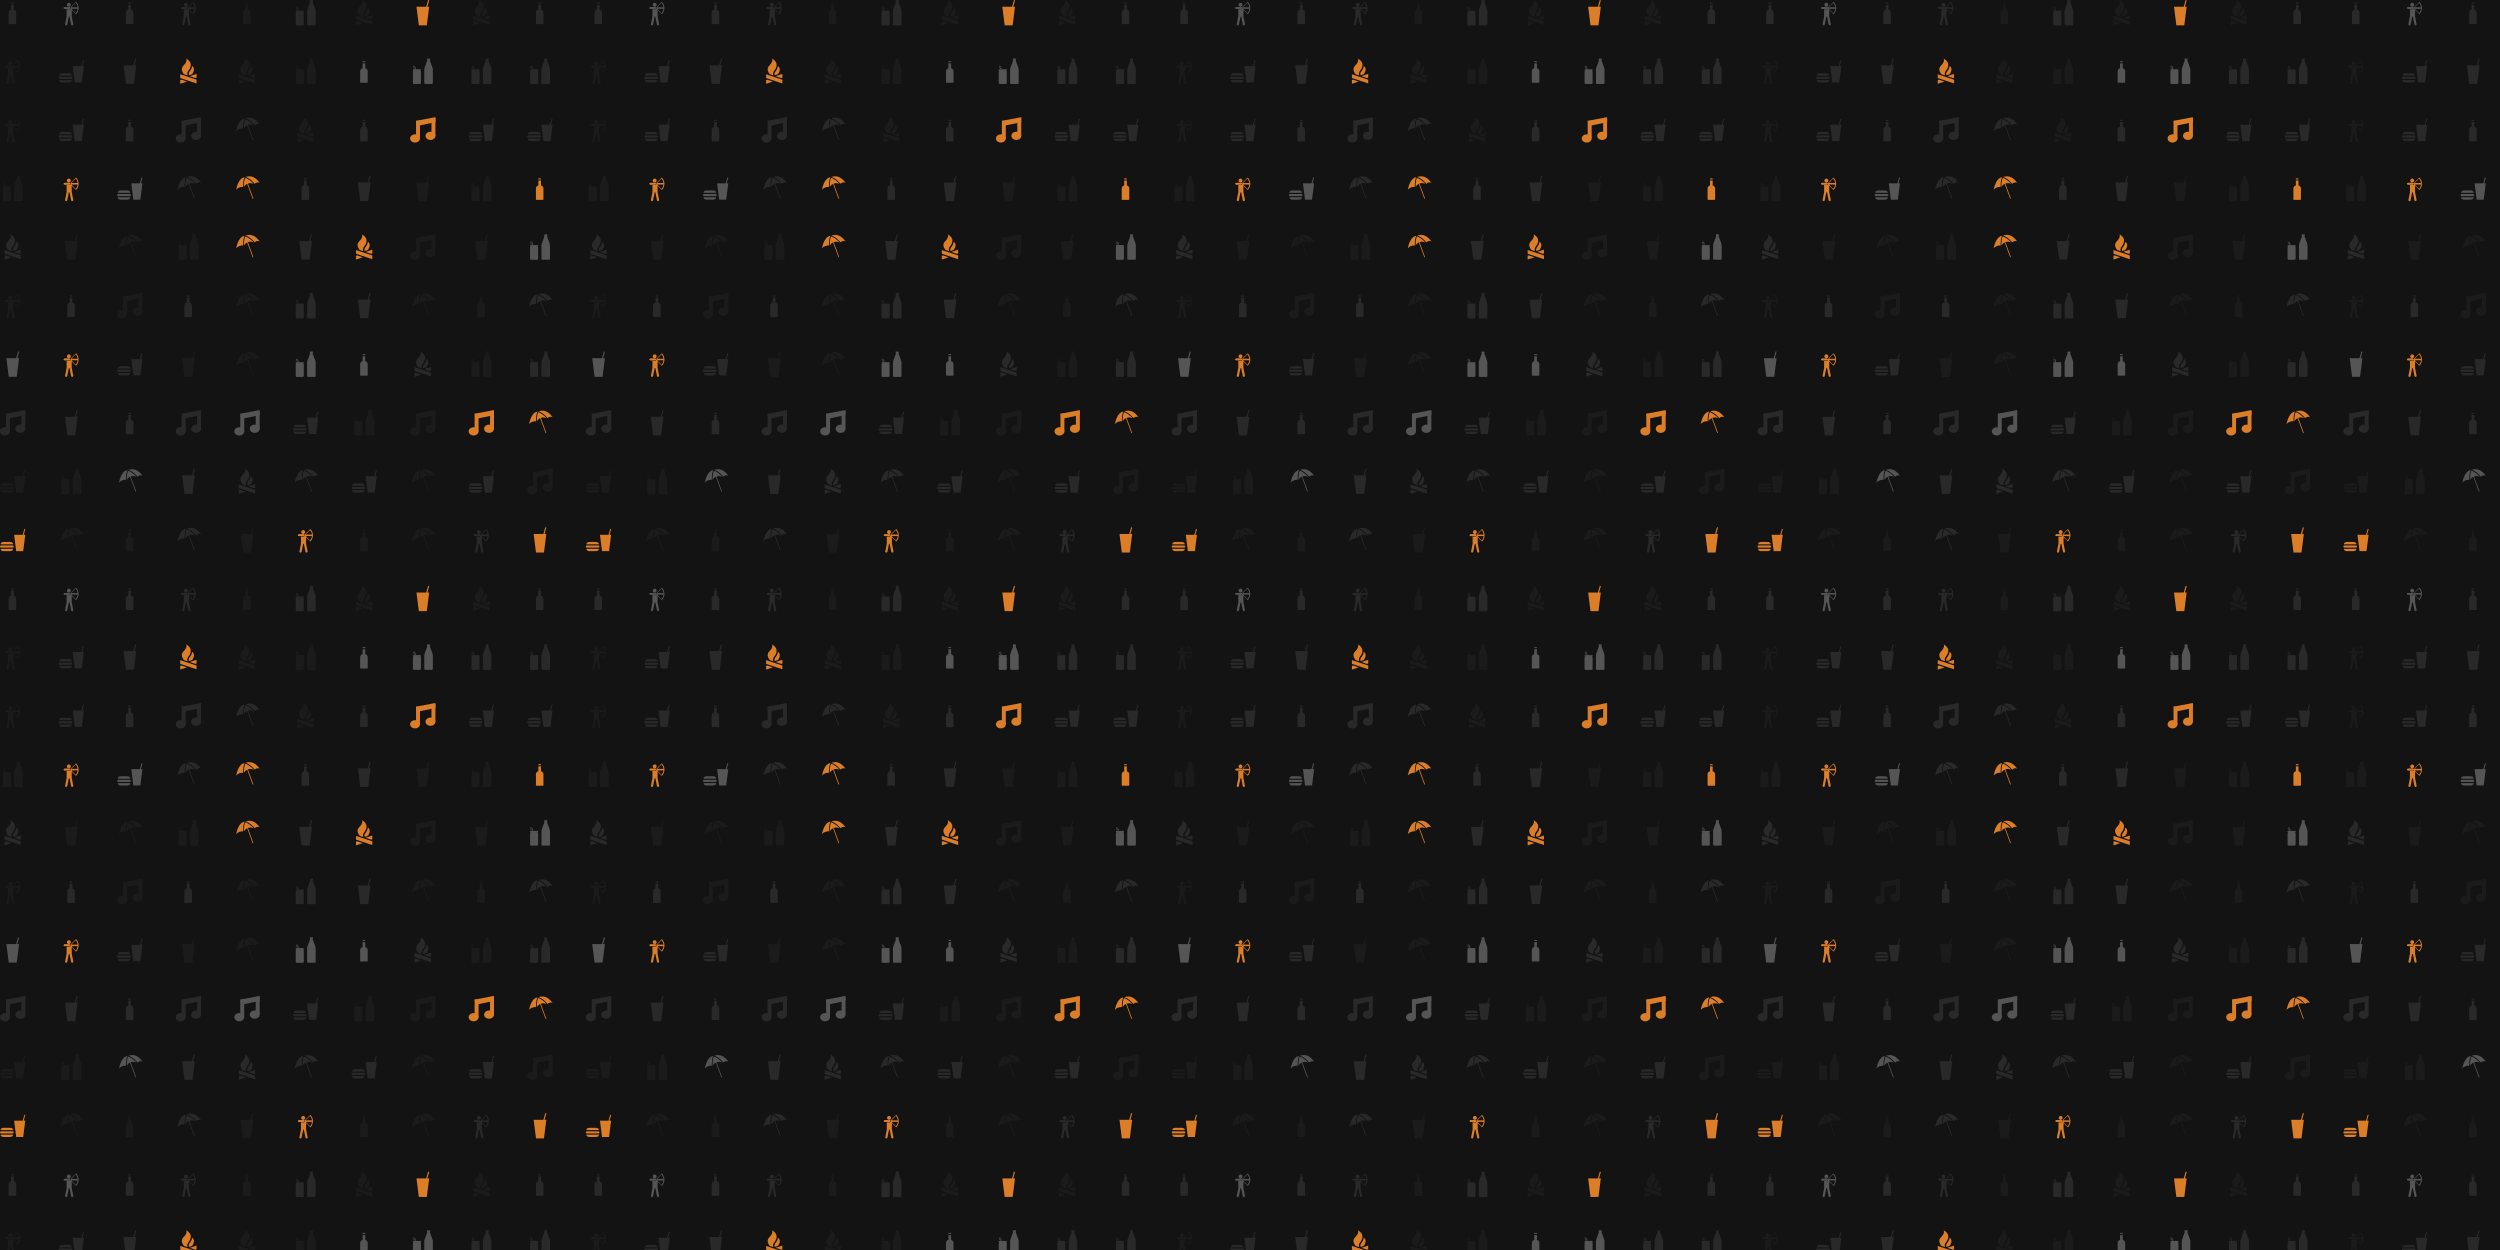
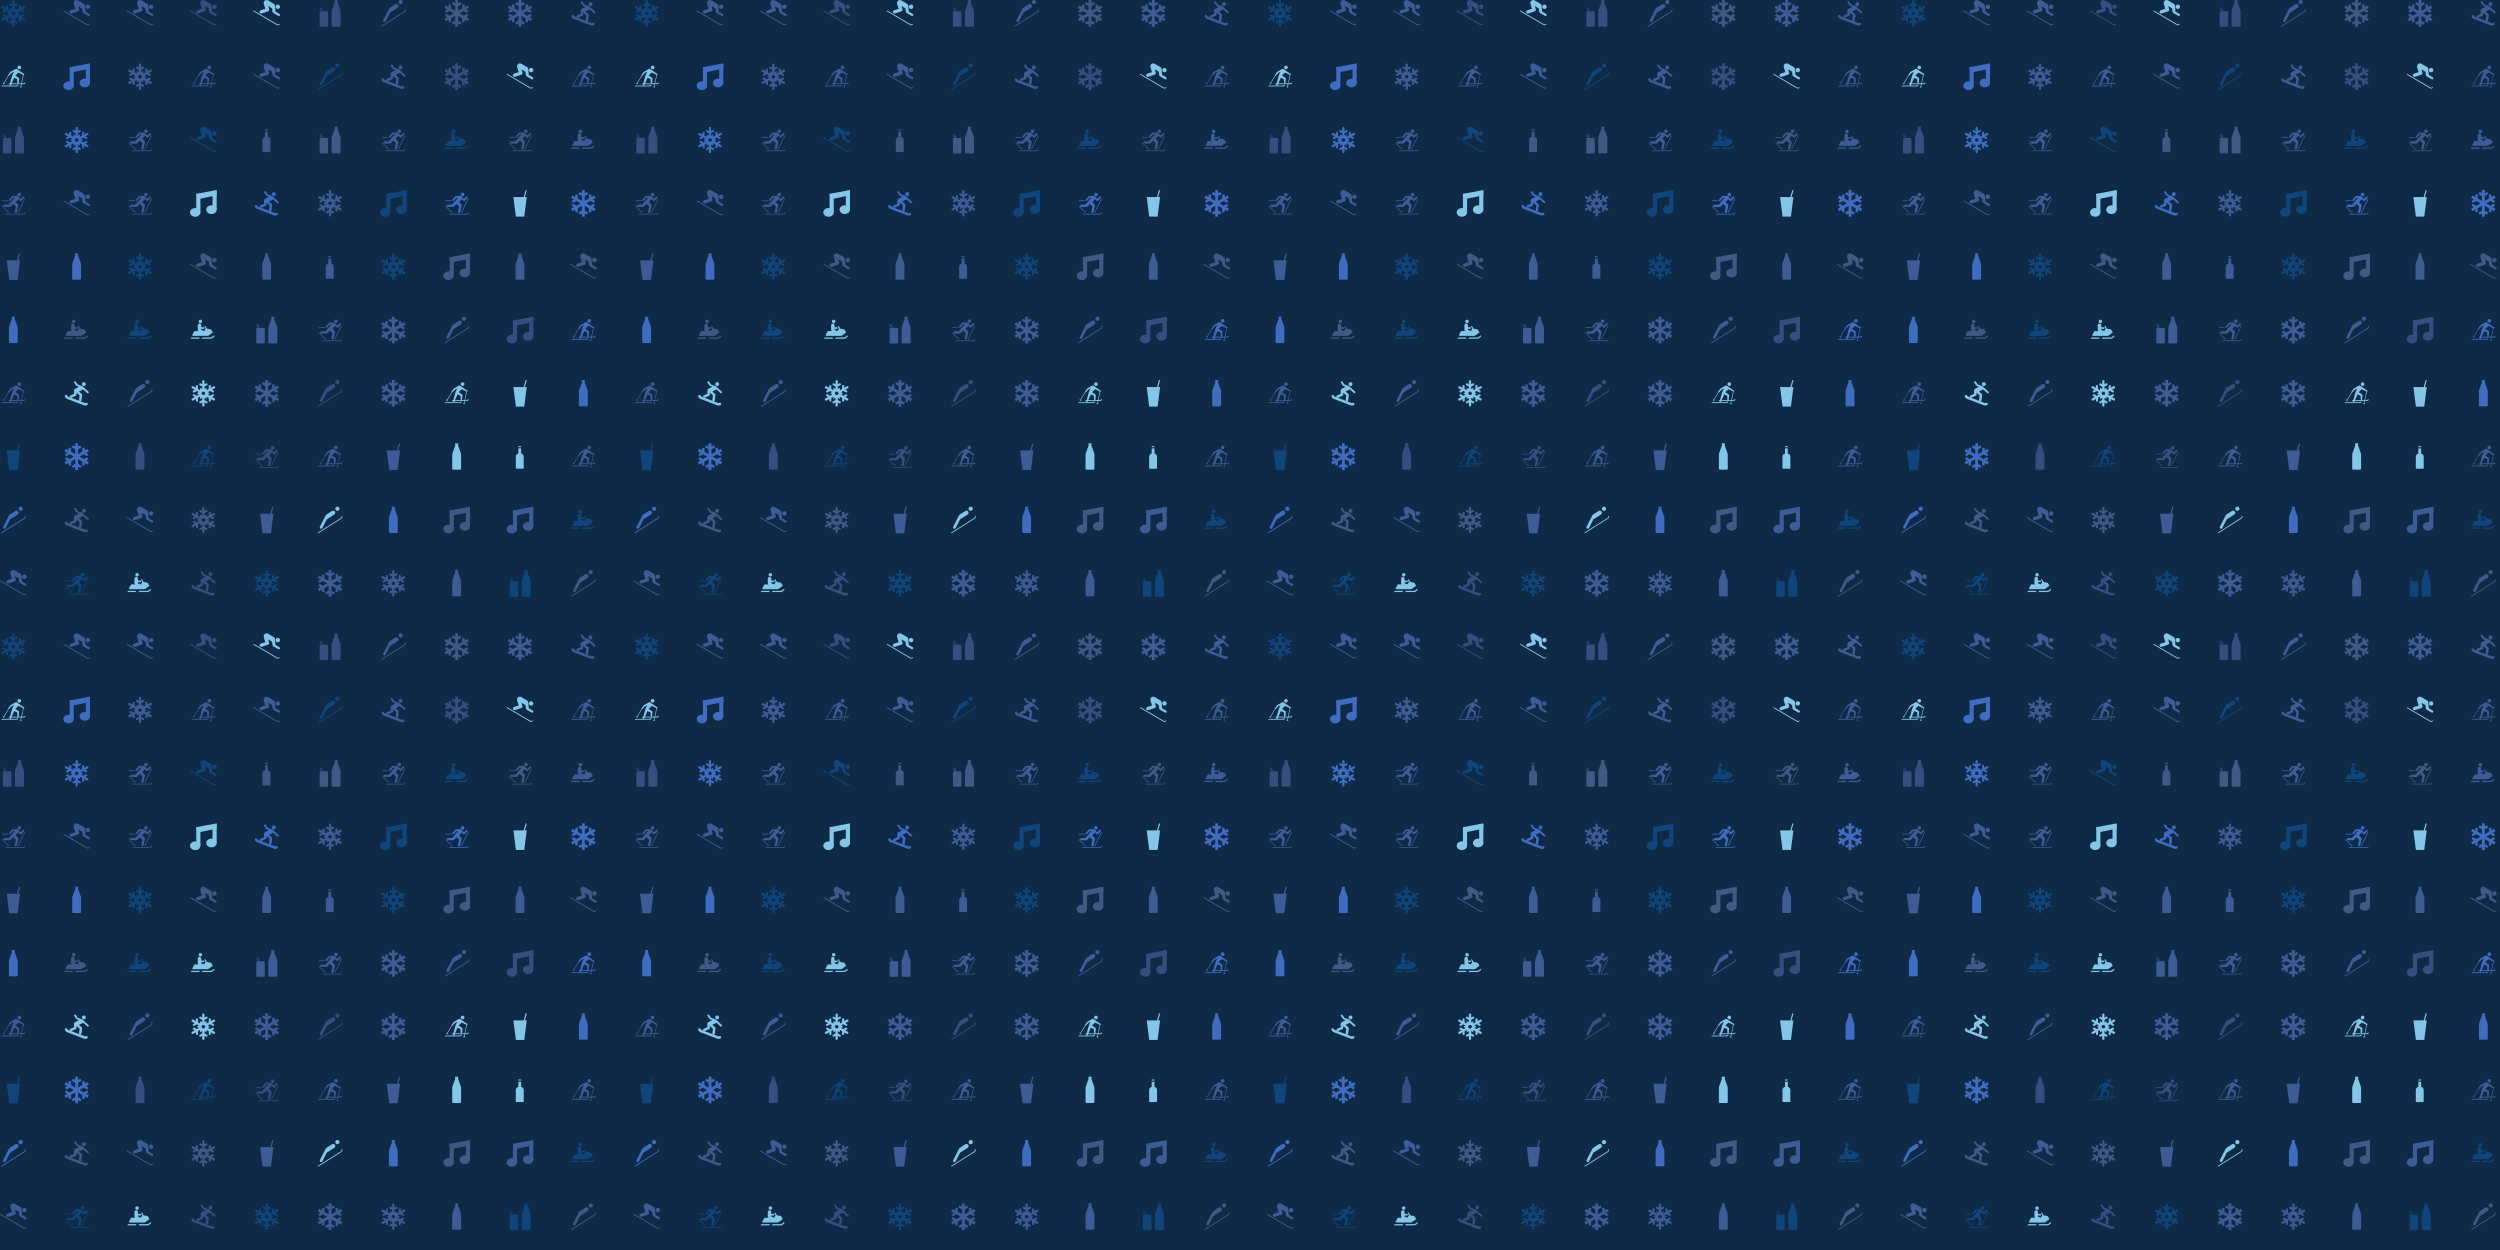
<svg xmlns="http://www.w3.org/2000/svg" xmlns:xlink="http://www.w3.org/1999/xlink" version="1.1" width="3000" height="1500" preserveAspectRatio="none" viewBox="0 0 3000 1500">
-   <g mask="url(&quot;#SvgjsMask1761&quot;)" fill="none">
-     <rect width="3000" height="1500" x="0" y="0" fill="rgba(19, 19, 19, 1)" />
-     <use xlink:href="#SvgjsG1770" transform="translate(0, 0)" fill="rgba(85, 85, 85, 1)" />
-     <use xlink:href="#SvgjsG1770" transform="translate(0, 703)" fill="rgba(41, 41, 41, 1)" />
-     <use xlink:href="#SvgjsG1770" transform="translate(0, 1406)" fill="rgba(41, 41, 41, 1)" />
-     <use xlink:href="#SvgjsG1770" transform="translate(703, 0)" fill="rgba(41, 41, 41, 1)" />
-     <use xlink:href="#SvgjsG1770" transform="translate(703, 703)" fill="rgba(27, 27, 27, 1)" />
-     <use xlink:href="#SvgjsG1770" transform="translate(703, 1406)" fill="rgba(41, 41, 41, 1)" />
-     <use xlink:href="#SvgjsG1770" transform="translate(1406, 0)" fill="rgba(27, 27, 27, 1)" />
-     <use xlink:href="#SvgjsG1770" transform="translate(1406, 703)" fill="rgba(27, 27, 27, 1)" />
-     <use xlink:href="#SvgjsG1770" transform="translate(1406, 1406)" fill="rgba(220, 125, 40, 1)" />
-     <use xlink:href="#SvgjsG1770" transform="translate(2109, 0)" fill="rgba(85, 85, 85, 1)" />
-     <use xlink:href="#SvgjsG1770" transform="translate(2109, 703)" fill="rgba(27, 27, 27, 1)" />
-     <use xlink:href="#SvgjsG1770" transform="translate(2109, 1406)" fill="rgba(41, 41, 41, 1)" />
-     <use xlink:href="#SvgjsG1770" transform="translate(2812, 0)" fill="rgba(41, 41, 41, 1)" />
-     <use xlink:href="#SvgjsG1770" transform="translate(2812, 703)" fill="rgba(27, 27, 27, 1)" />
-     <use xlink:href="#SvgjsG1770" transform="translate(2812, 1406)" fill="rgba(220, 125, 40, 1)" />
+   <g mask="url(&quot;#SvgjsMask1786&quot;)" fill="none">
+     <rect width="3000" height="1500" x="0" y="0" fill="#0e2a47" />
+     <use xlink:href="#SvgjsG1800" transform="translate(0, 0)" fill="rgba(61, 91, 148, 1)" />
+     <use xlink:href="#SvgjsG1800" transform="translate(0, 760)" fill="rgba(61, 91, 148, 1)" />
+     <use xlink:href="#SvgjsG1800" transform="translate(760, 0)" fill="rgba(61, 91, 148, 1)" />
+     <use xlink:href="#SvgjsG1800" transform="translate(760, 760)" fill="#0f457b" />
+     <use xlink:href="#SvgjsG1800" transform="translate(1520, 0)" fill="rgba(51, 78, 127, 1)" />
+     <use xlink:href="#SvgjsG1800" transform="translate(1520, 760)" fill="rgba(61, 91, 148, 1)" />
+     <use xlink:href="#SvgjsG1800" transform="translate(2280, 0)" fill="rgba(61, 91, 148, 1)" />
+     <use xlink:href="#SvgjsG1800" transform="translate(2280, 760)" fill="rgba(132, 198, 231, 1)" />
  </g>
  <defs>
-     <mask id="SvgjsMask1761">
+     <mask id="SvgjsMask1786">
      <rect width="3000" height="1500" fill="#ffffff" />
    </mask>
-     <g id="SvgjsG1762">
-       <path d="M8.688 6.116c0.878 0.204 1.538 0.96 1.538 1.857v6.893c0 0.213-0.183 0.384-0.402 0.384H5.872a0.395 0.395 0 0 1-0.4-0.384V7.973c0-0.9 0.654-1.657 1.54-1.857V3.031h1.676V6.116zM7.01 1.671h1.676v0.665h-1.676V1.671z" />
+     <g id="SvgjsG1798">
+       <path d="M15.02 9.49l-0.733-1.271-2.086 1.205L9.733 8l2.468-1.424 2.087 1.205 0.733-1.271-1.354-0.781 1.68-0.97-0.867-1.501-1.679 0.97v-1.563h-1.467v2.409L8.867 6.499V3.65l2.087-1.205-0.734-1.27L8.867 1.956V0.018h-1.734v1.939L5.78 1.175l-0.733 1.27 2.086 1.205V6.499L4.666 5.074V2.665h-1.466v1.562l-1.679-0.969-0.867 1.501 1.679 0.97-1.354 0.781 0.734 1.27 2.087-1.205L6.267 8 3.8 9.424l-2.087-1.205-0.733 1.271 1.353 0.781-1.679 0.969 0.867 1.502 1.679-0.97v1.564h1.466V10.925L7.133 9.501v2.849l-2.086 1.205 0.733 1.27 1.353-0.782v1.938h1.734v-1.938l1.353 0.782 0.733-1.27-2.086-1.205v-2.849L11.334 10.925v2.41h1.467V11.772l1.679 0.969 0.867-1.501-1.68-0.969z" />
+       <path d="M-12.034 8v7.981" />
+       <path d="M-12.034 12.696l2.586 1.493" />
+       <path d="M-12.034 8V0.018" />
+       <path d="M-12.034 3.304l-2.587-1.494m2.587 1.494l2.587-1.494m-2.587 10.886l-2.587 1.493" />
+       <path d="M-12.034 8L-18.947 11.991" />
+       <path d="M-16.101 10.348v2.988" />
+       <path d="M-12.034 8l6.912-3.991" />
+       <path d="M-7.967 5.652V2.665m0 2.987l2.587 1.493m-10.721 3.203l-2.587-1.493" />
+       <path d="M-12.034 8L-18.947 4.009" />
+       <path d="M-16.101 5.652l-2.587 1.493" />
+       <path d="M-12.034 8l6.912 3.991" />
+       <path d="M-7.967 10.348l2.587-1.493m-2.587 1.493v2.987m-8.134-7.683V2.665" />
    </g>
-     <g id="SvgjsG1764">
-       <path d="M10.902 1.099a0.294 0.294 0 0 1-0.25-0.29c0-0.111 0.063-0.203 0.151-0.257-0.091-0.051-0.15-0.148-0.151-0.256 0-0.164 0.13-0.296 0.293-0.296h1.453c0.163 0 0.292 0.131 0.292 0.296 0 0.113-0.063 0.209-0.158 0.256 0.091 0.05 0.158 0.146 0.158 0.257a0.295 0.295 0 0 1-0.25 0.29l1.764 4.821c0.11 0.31 0.167 0.66 0.166 1.008v8.549a0.58 0.58 0 0 1-0.581 0.58H9.549a0.579 0.579 0 0 1-0.577-0.581V6.93c0-0.349 0.057-0.698 0.163-1.011l1.767-4.82zM2.794 5.955a0.211 0.211 0 0 0 0.139 0.053c0.118 0 0.214-0.097 0.214-0.213 0-0.038-0.013-0.072-0.026-0.106l-0.24-0.56a0.342 0.342 0 0 0-0.304-0.189 0.343 0.343 0 0 0-0.25 0.582L2.794 5.956z m0.789 0.104c0.02 0.047 0.033 0.101 0.034 0.153 0 0.221-0.179 0.4-0.399 0.4-0.079 0-0.155-0.027-0.217-0.068l-0.958-0.801a0.71 0.71 0 0 1-0.166-0.458c0-0.388 0.312-0.706 0.699-0.706 0.287 0 0.537 0.18 0.638 0.433l0.37 1.047z m3.068 0.707a0.213 0.213 0 0 1 0.21 0.211v0.329c0 0.117-0.096 0.212-0.21 0.211l-0.194-0.008c0.234 0.148 0.404 0.405 0.404 0.707v7.185c0 0.368-0.293 0.665-0.655 0.665H2.438A0.662 0.662 0 0 1 1.778 15.401l0.004-7.185c0-0.302 0.167-0.559 0.402-0.707l-0.195 0.008a0.208 0.208 0 0 1-0.207-0.211v-0.329c0-0.115 0.091-0.212 0.207-0.211H6.651z" />
+     <g id="SvgjsG1797">
+       <path d="M12.31 3.67a1.204 1.204 0 0 0 0-2.407 1.204 1.204 0 0 0 0 2.407M9.367 6.912l2.554-1.26L14.298 7.84c0.105 0.102 0.247 0.166 0.407 0.166a0.577 0.577 0 0 0 0.379-1.008L11.69 3.881a1.312 1.312 0 0 0-0.39-0.262L8.655 2.673 7.457 0.934a0.579 0.579 0 0 0-1.04 0.273c-0.015 0.134 0.02 0.262 0.088 0.368l1.227 1.775c0.055 0.073 0.127 0.131 0.213 0.17l1.419 0.561-2.336 1.193a1.276 1.276 0 0 0-0.622 0.896l0.014 2.134-2.157 0.972a0.746 0.746 0 1 0 0.643 1.345l2.643-1.193a0.749 0.749 0 0 0 0.374-0.501l-0.007-1.327L9.753 9.236l-0.339 2.803-0.003 0.051a0.746 0.746 0 0 0 1.484 0.134l0.395-3.193c0.004-0.015 0.004-0.029 0.005-0.043a0.737 0.737 0 0 0-0.233-0.572L9.367 6.912z" />
+       <path d="M1.382 8.975a0.756 0.756 0 0 0-0.477 0.96c0.218 0.655 0.717 1.171 1.36 1.416l10.103 3.84c0.646 0.247 1.36 0.193 1.955-0.148a0.753 0.753 0 1 0-0.754-1.309 0.771 0.771 0 0 1-0.663 0.046L2.803 9.935a0.781 0.781 0 0 1-0.466-0.483 0.756 0.756 0 0 0-0.957-0.477" />
    </g>
-     <g id="SvgjsG1766">
+     <g id="SvgjsG1796">
+       <path d="M6.227 3.92a1.056 1.056 0 1 0 0-2.115 1.056 1.056 0 0 0 0 2.112M7.472 12.464h5.032s0.325 0.021 0.971-0.496l1.104-0.843v0.95l-1.126 0.84s-0.336 0.272-0.896 0.336H7.05l0.422-0.789z m-7.008 0.784h5.034l0.419-0.784H0.842l-0.42 0.784H0.464z m6.307-8.042a1.059 1.059 0 0 0-2.118 0v2.592c0 0.326 0.16 0.634 0.397 0.828H2.678l-1.28 2.328a0.389 0.389 0 0 0 0.344 0.56h8.736s0.378 0.064 0.944-0.384l2.266-1.668-0.856-1.496s-0.192-0.363-0.915-0.472l-1.712-0.288-0.919-1.536-0.011-0.016a0.368 0.368 0 0 0-0.517-0.035v0.005a0.365 0.365 0 0 0-0.089 0.406l0.681 1.136v0.012l-0.854 1.452-1.725-0.656V7.328h1.36a0.496 0.496 0 0 0 0.487-0.678 0.496 0.496 0 0 0-0.46-0.32l-1.392-0.005v-1.114" fill-rule="evenodd" />
+     </g>
+     <g id="SvgjsG1787">
+       <path d="M6.846 8.046l0.633 0.934h1.178l0.544-0.934-0.573-0.995h-1.181l-0.601 0.995zM7.331 15.562V13.449l-1.181 0.664-0.601-0.345V13.024l1.751-0.995V10.64l-1.271 0.816v-1.471l-1.214 0.7v1.994l-0.664 0.412-0.561-0.372V11.382L1.747 12.422 0.96 12.091V11.248l1.934-1.058-1.21-0.608v-0.771l0.687-0.376 1.735 1.022 1.206-0.696-0.03-0.022-1.232-0.707 1.197-0.742-1.201-0.696L2.311 7.614l-0.651-0.324v-0.769l1.174-0.66L0.96 4.844v-0.844l0.72-0.371 1.847 1.067v-1.36l0.557-0.375 0.682 0.393-0.004 2.035 1.241 0.709-0.005-1.438 1.301 0.7v-1.388L5.549 2.974v-0.738l0.601-0.348 1.181 0.664V0.443L8.006 0l0.682 0.443v2.109l1.224-0.678 0.615 0.407v0.664L8.715 3.972v1.388l1.239-0.755v1.511l1.277-0.696v-2.176l0.615-0.286 0.646 0.286v1.392l1.901-1.027 0.664 0.405v0.787l-1.856 1.055 1.161 0.651v0.751L13.76 7.592l-1.782-1.053-1.232 0.782 1.192 0.743-1.228 0.706 1.268 0.664L13.76 8.439l0.572 0.405v0.718L13.214 10.19l1.781 1.058v0.83l-0.754 0.344-1.749-0.995v1.317l-0.628 0.351-0.615-0.351V10.745l-1.295-0.737v1.388L8.715 10.64v1.389L10.466 13.024v0.787l-0.605 0.302-1.173-0.664v2.113L8.006 16l-0.675-0.438z" />
+     </g>
+     <g id="SvgjsG1791">
      <path d="M12.049 4.244l-1.49 11.735H5.527L4.041 4.244h6.146L11.403 0 12.091 0.193l-1.164 4.048 1.122 0.003z" fill-rule="evenodd" />
    </g>
-     <g id="SvgjsG1763">
-       <path d="M6.827 4.508H3.888c-0.711 0-0.711 0.924 0 0.925H6.827c0.704 0 0.704-0.924 0-0.925" />
-       <path d="M6.827 4.508H3.888c-0.711 0-0.711 0.924 0 0.925H6.827c0.704 0 0.704-0.924 0-0.925M6.485 4.272a1.234 1.234 0 1 0 0-2.476 1.234 1.234 0 0 0 0 2.476" />
-       <path d="M6.773 4.587H3.689c-0.747 0-0.747 0.967 0 0.967H6.773c0.741 0 0.741-0.967 0-0.967" />
-       <path d="M12.018 4.587H8.027c0.732-0.729 2.101-2.101 2.803-2.8 0.676 0.791 1.084 1.767 1.184 2.8z m0 0.967a5.092 5.092 0 0 1-1.182 2.787c-0.622-0.615-1.76-1.76-2.525-2.524v-0.263H12.018z m-5.095 4.924v-0.041l0.003 0.022-0.003 0.023z m5.724-5.411c0-1.369-0.492-2.679-1.387-3.711 0.004-0.004-0.226-0.249-0.225-0.248L7.556 4.587l-0.061 0.057c0.011 0.018 0.027 0.027 0.036 0.044a0.681 0.681 0 0 1 0.089 0.441 0.741 0.741 0 0 1-0.066 0.267l-0.006 0.008-0.021 0.054-0.023 0.028a0.844 0.844 0 0 1-0.732 0.374h-1.698v4.533l0.003 0.009-0.96 4.814a0.693 0.693 0 1 0 1.36 0.267l0.992-4.989V10.489h0.452V10.489l0.992 4.99a0.693 0.693 0 0 0 1.36-0.267l-0.967-4.86V6.293l2.727 2.726 0.231-0.249c0.889-1.031 1.381-2.34 1.381-3.703z" />
-     </g>
-     <g id="SvgjsG1767">
+     <g id="SvgjsG1795">
      <path d="M3.755 2.315h2.494v11.128h-2.494zM13.507 0.537H16v11.261h-2.493z" />
      <path d="M4.451 5.556l-0.696-3.24L16 0v3.167z" />
      <path d="M0 13.443a3.124 2.606 0 1 0 6.249 0 3.124 2.606 0 1 0-6.249 0" />
      <path d="M9.751 11.798a3.124 2.606 0 1 0 6.249 0 3.124 2.606 0 1 0-6.249 0" />
    </g>
-     <g id="SvgjsG1768">
-       <path d="M15.964 4.774l-1.312 10.327H10.223L8.916 4.774h5.408L15.395 1.04 16 1.21l-1.024 3.562 0.988 0.002zM8.29 10.788s0.166-1.502-2.131-1.502H2.5c-2.293 0-2.131 1.502-2.132 1.502h7.922zM0.368 13.595s-0.162 1.506 2.132 1.506h3.659c2.297 0 2.131-1.506 2.131-1.506H0.369z m7.578-0.727a0.68 0.68 0 0 0 0.68-0.68c0-0.372-0.304-0.676-0.68-0.676H0.68C0.306 11.512 0 11.816 0 12.188a0.682 0.682 0 0 0 0.68 0.68h7.266z" />
+     <g id="SvgjsG1789">
+       <path d="M10.902 1.099a0.294 0.294 0 0 1-0.25-0.29c0-0.111 0.063-0.203 0.151-0.257-0.091-0.051-0.15-0.148-0.151-0.256 0-0.164 0.13-0.296 0.293-0.296h1.453c0.163 0 0.292 0.131 0.292 0.296 0 0.113-0.063 0.209-0.158 0.256 0.091 0.05 0.158 0.146 0.158 0.257a0.295 0.295 0 0 1-0.25 0.29l1.764 4.821c0.11 0.31 0.167 0.66 0.166 1.008v8.549a0.58 0.58 0 0 1-0.581 0.58H9.549a0.579 0.579 0 0 1-0.577-0.581V6.93c0-0.349 0.057-0.698 0.163-1.011l1.767-4.82zM2.794 5.955a0.211 0.211 0 0 0 0.139 0.053c0.118 0 0.214-0.097 0.214-0.213 0-0.038-0.013-0.072-0.026-0.106l-0.24-0.56a0.342 0.342 0 0 0-0.304-0.189 0.343 0.343 0 0 0-0.25 0.582L2.794 5.956z m0.789 0.104c0.02 0.047 0.033 0.101 0.034 0.153 0 0.221-0.179 0.4-0.399 0.4-0.079 0-0.155-0.027-0.217-0.068l-0.958-0.801a0.71 0.71 0 0 1-0.166-0.458c0-0.388 0.312-0.706 0.699-0.706 0.287 0 0.537 0.18 0.638 0.433l0.37 1.047z m3.068 0.707a0.213 0.213 0 0 1 0.21 0.211v0.329c0 0.117-0.096 0.212-0.21 0.211l-0.194-0.008c0.234 0.148 0.404 0.405 0.404 0.707v7.185c0 0.368-0.293 0.665-0.655 0.665H2.438A0.662 0.662 0 0 1 1.778 15.401l0.004-7.185c0-0.302 0.167-0.559 0.402-0.707l-0.195 0.008a0.208 0.208 0 0 1-0.207-0.211v-0.329c0-0.115 0.091-0.212 0.207-0.211H6.651z" />
    </g>
-     <g id="SvgjsG1765">
-       <path d="M13.143 15.716v-2.374L2.833 9.897v2.376l10.31 3.443z m-7.932-5.816c-0.355-0.4-2.712-3.125-0.334-5.482C6.86 2.452 7.149 0.801 6.481 0c0 0 5.045 2.073 2.078 6.882-0.508 0.817-1.777 1.781-1.114 3.769l-2.234-0.75z m3.098 0.653c-0.109-0.403-0.592-1.282 0.884-3.03 0.789-0.931 1.085-2.312 1.157-2.832 0 0 2.613 1.498 0.013 5.165l-2.054 0.697z m0.555 0.562l4.279-1.429v2.374l-0.725 0.239-3.553-1.184zM7.113 14.499L2.833 15.925v-2.374l0.728-0.238 3.552 1.186z" fill-rule="evenodd" />
+     <g id="SvgjsG1792">
+       <path d="M7.232 1.081a0.289 0.289 0 0 1-0.246-0.285c0-0.109 0.062-0.2 0.148-0.253-0.09-0.05-0.148-0.145-0.148-0.252C6.986 0.129 7.114 0 7.274 0h1.43c0.16 0 0.287 0.129 0.287 0.291 0 0.111-0.062 0.206-0.155 0.253 0.09 0.049 0.156 0.144 0.156 0.253a0.29 0.29 0 0 1-0.246 0.284l1.736 4.746c0.108 0.305 0.164 0.65 0.164 0.993v8.415a0.571 0.571 0 0 1-0.572 0.571H5.9A0.57 0.57 0 0 1 5.332 15.235V6.822c0-0.344 0.056-0.688 0.16-0.995l1.74-4.745z" fill-rule="evenodd" />
    </g>
-     <g id="SvgjsG1769">
-       <path d="M1.12 8.836c1.001-1.179 2.827-2.005 4.388-1.743 0.174-2.151-0.071-4.156 1-6.133C3.189 1.173 1.648 6.247 1.12 8.836M12.892 5.07c0.697-0.83 2.347-1.253 3.213-0.476C13.849 1.44 11.058-0.583 7.086 0.764c3.102 0.942 5.276 3.84 5.805 4.306" />
-       <path d="M12.267 5.198C11.182 3.684 7.769 1.266 7.019 1.417c-0.8 0.16-1.022 4.702-0.95 5.676 0.475-0.892 1.202-1.564 2.045-1.984l3.461 9.423 0.475-0.12-3.494-9.493c1.156-0.427 2.484-0.391 3.712 0.279" />
+     <g id="SvgjsG1799">
+       <path d="M8.688 6.116c0.878 0.204 1.538 0.96 1.538 1.857v6.893c0 0.213-0.183 0.384-0.402 0.384H5.872a0.395 0.395 0 0 1-0.4-0.384V7.973c0-0.9 0.654-1.657 1.54-1.857V3.031h1.676V6.116zM7.01 1.671h1.676v0.665h-1.676V1.671z" />
    </g>
-     <g id="SvgjsG1770">
-       <use xlink:href="#SvgjsG1762" transform="translate(0, 0) scale(1.9)" fill="rgba(41, 41, 41, 1)" />
-       <use xlink:href="#SvgjsG1763" transform="translate(0, 70.3) scale(1.9)" fill="rgba(27, 27, 27, 1)" />
-       <use xlink:href="#SvgjsG1763" transform="translate(0, 140.6) scale(1.9)" fill="rgba(27, 27, 27, 1)" />
-       <use xlink:href="#SvgjsG1764" transform="translate(0, 210.9) scale(1.9)" fill="rgba(27, 27, 27, 1)" />
-       <use xlink:href="#SvgjsG1765" transform="translate(0, 281.2) scale(1.9)" fill="rgba(41, 41, 41, 1)" />
-       <use xlink:href="#SvgjsG1763" transform="translate(0, 351.5) scale(1.9)" fill="rgba(27, 27, 27, 1)" />
-       <use xlink:href="#SvgjsG1766" transform="translate(0, 421.8) scale(1.9)" fill="rgba(85, 85, 85, 1)" />
-       <use xlink:href="#SvgjsG1767" transform="translate(0, 492.1) scale(1.9)" fill="rgba(41, 41, 41, 1)" />
-       <use xlink:href="#SvgjsG1768" transform="translate(0, 562.4) scale(1.9)" fill="rgba(27, 27, 27, 1)" />
-       <use xlink:href="#SvgjsG1768" transform="translate(0, 632.7) scale(1.9)" fill="rgba(220, 125, 40, 1)" />
-       <use xlink:href="#SvgjsG1763" transform="translate(70.3, 0) scale(1.9)" fill="rgba(85, 85, 85, 1)" />
-       <use xlink:href="#SvgjsG1768" transform="translate(70.3, 70.3) scale(1.9)" fill="rgba(41, 41, 41, 1)" />
-       <use xlink:href="#SvgjsG1768" transform="translate(70.3, 140.6) scale(1.9)" fill="rgba(41, 41, 41, 1)" />
-       <use xlink:href="#SvgjsG1763" transform="translate(70.3, 210.9) scale(1.9)" fill="rgba(220, 125, 40, 1)" />
-       <use xlink:href="#SvgjsG1766" transform="translate(70.3, 281.2) scale(1.9)" fill="rgba(27, 27, 27, 1)" />
-       <use xlink:href="#SvgjsG1762" transform="translate(70.3, 351.5) scale(1.9)" fill="rgba(41, 41, 41, 1)" />
-       <use xlink:href="#SvgjsG1763" transform="translate(70.3, 421.8) scale(1.9)" fill="rgba(220, 125, 40, 1)" />
-       <use xlink:href="#SvgjsG1766" transform="translate(70.3, 492.1) scale(1.9)" fill="rgba(41, 41, 41, 1)" />
-       <use xlink:href="#SvgjsG1764" transform="translate(70.3, 562.4) scale(1.9)" fill="rgba(27, 27, 27, 1)" />
-       <use xlink:href="#SvgjsG1769" transform="translate(70.3, 632.7) scale(1.9)" fill="rgba(27, 27, 27, 1)" />
-       <use xlink:href="#SvgjsG1762" transform="translate(140.6, 0) scale(1.9)" fill="rgba(41, 41, 41, 1)" />
-       <use xlink:href="#SvgjsG1766" transform="translate(140.6, 70.3) scale(1.9)" fill="rgba(41, 41, 41, 1)" />
-       <use xlink:href="#SvgjsG1762" transform="translate(140.6, 140.6) scale(1.9)" fill="rgba(41, 41, 41, 1)" />
-       <use xlink:href="#SvgjsG1768" transform="translate(140.6, 210.9) scale(1.9)" fill="rgba(85, 85, 85, 1)" />
-       <use xlink:href="#SvgjsG1769" transform="translate(140.6, 281.2) scale(1.9)" fill="rgba(27, 27, 27, 1)" />
-       <use xlink:href="#SvgjsG1767" transform="translate(140.6, 351.5) scale(1.9)" fill="rgba(27, 27, 27, 1)" />
-       <use xlink:href="#SvgjsG1768" transform="translate(140.6, 421.8) scale(1.9)" fill="rgba(41, 41, 41, 1)" />
-       <use xlink:href="#SvgjsG1762" transform="translate(140.6, 492.1) scale(1.9)" fill="rgba(41, 41, 41, 1)" />
-       <use xlink:href="#SvgjsG1769" transform="translate(140.6, 562.4) scale(1.9)" fill="rgba(85, 85, 85, 1)" />
-       <use xlink:href="#SvgjsG1762" transform="translate(140.6, 632.7) scale(1.9)" fill="rgba(27, 27, 27, 1)" />
-       <use xlink:href="#SvgjsG1763" transform="translate(210.9, 0) scale(1.9)" fill="rgba(41, 41, 41, 1)" />
-       <use xlink:href="#SvgjsG1765" transform="translate(210.9, 70.3) scale(1.9)" fill="rgba(220, 125, 40, 1)" />
-       <use xlink:href="#SvgjsG1767" transform="translate(210.9, 140.6) scale(1.9)" fill="rgba(41, 41, 41, 1)" />
-       <use xlink:href="#SvgjsG1769" transform="translate(210.9, 210.9) scale(1.9)" fill="rgba(41, 41, 41, 1)" />
-       <use xlink:href="#SvgjsG1764" transform="translate(210.9, 281.2) scale(1.9)" fill="rgba(27, 27, 27, 1)" />
-       <use xlink:href="#SvgjsG1762" transform="translate(210.9, 351.5) scale(1.9)" fill="rgba(41, 41, 41, 1)" />
-       <use xlink:href="#SvgjsG1766" transform="translate(210.9, 421.8) scale(1.9)" fill="rgba(27, 27, 27, 1)" />
-       <use xlink:href="#SvgjsG1767" transform="translate(210.9, 492.1) scale(1.9)" fill="rgba(41, 41, 41, 1)" />
-       <use xlink:href="#SvgjsG1766" transform="translate(210.9, 562.4) scale(1.9)" fill="rgba(41, 41, 41, 1)" />
-       <use xlink:href="#SvgjsG1769" transform="translate(210.9, 632.7) scale(1.9)" fill="rgba(41, 41, 41, 1)" />
-       <use xlink:href="#SvgjsG1762" transform="translate(281.2, 0) scale(1.9)" fill="rgba(27, 27, 27, 1)" />
-       <use xlink:href="#SvgjsG1765" transform="translate(281.2, 70.3) scale(1.9)" fill="rgba(27, 27, 27, 1)" />
-       <use xlink:href="#SvgjsG1769" transform="translate(281.2, 140.6) scale(1.9)" fill="rgba(41, 41, 41, 1)" />
-       <use xlink:href="#SvgjsG1769" transform="translate(281.2, 210.9) scale(1.9)" fill="rgba(220, 125, 40, 1)" />
-       <use xlink:href="#SvgjsG1769" transform="translate(281.2, 281.2) scale(1.9)" fill="rgba(220, 125, 40, 1)" />
-       <use xlink:href="#SvgjsG1769" transform="translate(281.2, 351.5) scale(1.9)" fill="rgba(27, 27, 27, 1)" />
-       <use xlink:href="#SvgjsG1769" transform="translate(281.2, 421.8) scale(1.9)" fill="rgba(27, 27, 27, 1)" />
-       <use xlink:href="#SvgjsG1767" transform="translate(281.2, 492.1) scale(1.9)" fill="rgba(85, 85, 85, 1)" />
-       <use xlink:href="#SvgjsG1765" transform="translate(281.2, 562.4) scale(1.9)" fill="rgba(41, 41, 41, 1)" />
-       <use xlink:href="#SvgjsG1766" transform="translate(281.2, 632.7) scale(1.9)" fill="rgba(27, 27, 27, 1)" />
-       <use xlink:href="#SvgjsG1764" transform="translate(351.5, 0) scale(1.9)" fill="rgba(41, 41, 41, 1)" />
-       <use xlink:href="#SvgjsG1764" transform="translate(351.5, 70.3) scale(1.9)" fill="rgba(27, 27, 27, 1)" />
-       <use xlink:href="#SvgjsG1765" transform="translate(351.5, 140.6) scale(1.9)" fill="rgba(27, 27, 27, 1)" />
-       <use xlink:href="#SvgjsG1762" transform="translate(351.5, 210.9) scale(1.9)" fill="rgba(41, 41, 41, 1)" />
-       <use xlink:href="#SvgjsG1766" transform="translate(351.5, 281.2) scale(1.9)" fill="rgba(41, 41, 41, 1)" />
-       <use xlink:href="#SvgjsG1764" transform="translate(351.5, 351.5) scale(1.9)" fill="rgba(41, 41, 41, 1)" />
-       <use xlink:href="#SvgjsG1764" transform="translate(351.5, 421.8) scale(1.9)" fill="rgba(85, 85, 85, 1)" />
-       <use xlink:href="#SvgjsG1768" transform="translate(351.5, 492.1) scale(1.9)" fill="rgba(41, 41, 41, 1)" />
-       <use xlink:href="#SvgjsG1769" transform="translate(351.5, 562.4) scale(1.9)" fill="rgba(41, 41, 41, 1)" />
-       <use xlink:href="#SvgjsG1763" transform="translate(351.5, 632.7) scale(1.9)" fill="rgba(220, 125, 40, 1)" />
-       <use xlink:href="#SvgjsG1765" transform="translate(421.8, 0) scale(1.9)" fill="rgba(27, 27, 27, 1)" />
-       <use xlink:href="#SvgjsG1762" transform="translate(421.8, 70.3) scale(1.9)" fill="rgba(85, 85, 85, 1)" />
-       <use xlink:href="#SvgjsG1762" transform="translate(421.8, 140.6) scale(1.9)" fill="rgba(41, 41, 41, 1)" />
-       <use xlink:href="#SvgjsG1766" transform="translate(421.8, 210.9) scale(1.9)" fill="rgba(41, 41, 41, 1)" />
-       <use xlink:href="#SvgjsG1765" transform="translate(421.8, 281.2) scale(1.9)" fill="rgba(220, 125, 40, 1)" />
-       <use xlink:href="#SvgjsG1766" transform="translate(421.8, 351.5) scale(1.9)" fill="rgba(41, 41, 41, 1)" />
-       <use xlink:href="#SvgjsG1762" transform="translate(421.8, 421.8) scale(1.9)" fill="rgba(85, 85, 85, 1)" />
-       <use xlink:href="#SvgjsG1764" transform="translate(421.8, 492.1) scale(1.9)" fill="rgba(27, 27, 27, 1)" />
-       <use xlink:href="#SvgjsG1768" transform="translate(421.8, 562.4) scale(1.9)" fill="rgba(41, 41, 41, 1)" />
-       <use xlink:href="#SvgjsG1762" transform="translate(421.8, 632.7) scale(1.9)" fill="rgba(27, 27, 27, 1)" />
-       <use xlink:href="#SvgjsG1766" transform="translate(492.1, 0) scale(1.9)" fill="rgba(220, 125, 40, 1)" />
-       <use xlink:href="#SvgjsG1764" transform="translate(492.1, 70.3) scale(1.9)" fill="rgba(85, 85, 85, 1)" />
-       <use xlink:href="#SvgjsG1767" transform="translate(492.1, 140.6) scale(1.9)" fill="rgba(220, 125, 40, 1)" />
-       <use xlink:href="#SvgjsG1766" transform="translate(492.1, 210.9) scale(1.9)" fill="rgba(27, 27, 27, 1)" />
-       <use xlink:href="#SvgjsG1767" transform="translate(492.1, 281.2) scale(1.9)" fill="rgba(27, 27, 27, 1)" />
-       <use xlink:href="#SvgjsG1769" transform="translate(492.1, 351.5) scale(1.9)" fill="rgba(27, 27, 27, 1)" />
-       <use xlink:href="#SvgjsG1765" transform="translate(492.1, 421.8) scale(1.9)" fill="rgba(41, 41, 41, 1)" />
-       <use xlink:href="#SvgjsG1767" transform="translate(492.1, 492.1) scale(1.9)" fill="rgba(27, 27, 27, 1)" />
-       <use xlink:href="#SvgjsG1769" transform="translate(492.1, 562.4) scale(1.9)" fill="rgba(27, 27, 27, 1)" />
-       <use xlink:href="#SvgjsG1769" transform="translate(492.1, 632.7) scale(1.9)" fill="rgba(27, 27, 27, 1)" />
-       <use xlink:href="#SvgjsG1765" transform="translate(562.4, 0) scale(1.9)" fill="rgba(27, 27, 27, 1)" />
-       <use xlink:href="#SvgjsG1764" transform="translate(562.4, 70.3) scale(1.9)" fill="rgba(41, 41, 41, 1)" />
-       <use xlink:href="#SvgjsG1768" transform="translate(562.4, 140.6) scale(1.9)" fill="rgba(41, 41, 41, 1)" />
-       <use xlink:href="#SvgjsG1764" transform="translate(562.4, 210.9) scale(1.9)" fill="rgba(27, 27, 27, 1)" />
-       <use xlink:href="#SvgjsG1766" transform="translate(562.4, 281.2) scale(1.9)" fill="rgba(27, 27, 27, 1)" />
-       <use xlink:href="#SvgjsG1762" transform="translate(562.4, 351.5) scale(1.9)" fill="rgba(27, 27, 27, 1)" />
-       <use xlink:href="#SvgjsG1764" transform="translate(562.4, 421.8) scale(1.9)" fill="rgba(27, 27, 27, 1)" />
-       <use xlink:href="#SvgjsG1767" transform="translate(562.4, 492.1) scale(1.9)" fill="rgba(220, 125, 40, 1)" />
-       <use xlink:href="#SvgjsG1768" transform="translate(562.4, 562.4) scale(1.9)" fill="rgba(41, 41, 41, 1)" />
-       <use xlink:href="#SvgjsG1763" transform="translate(562.4, 632.7) scale(1.9)" fill="rgba(41, 41, 41, 1)" />
-       <use xlink:href="#SvgjsG1762" transform="translate(632.7, 0) scale(1.9)" fill="rgba(41, 41, 41, 1)" />
-       <use xlink:href="#SvgjsG1764" transform="translate(632.7, 70.3) scale(1.9)" fill="rgba(41, 41, 41, 1)" />
-       <use xlink:href="#SvgjsG1768" transform="translate(632.7, 140.6) scale(1.9)" fill="rgba(41, 41, 41, 1)" />
-       <use xlink:href="#SvgjsG1762" transform="translate(632.7, 210.9) scale(1.9)" fill="rgba(220, 125, 40, 1)" />
-       <use xlink:href="#SvgjsG1764" transform="translate(632.7, 281.2) scale(1.9)" fill="rgba(85, 85, 85, 1)" />
-       <use xlink:href="#SvgjsG1769" transform="translate(632.7, 351.5) scale(1.9)" fill="rgba(41, 41, 41, 1)" />
-       <use xlink:href="#SvgjsG1764" transform="translate(632.7, 421.8) scale(1.9)" fill="rgba(41, 41, 41, 1)" />
-       <use xlink:href="#SvgjsG1769" transform="translate(632.7, 492.1) scale(1.9)" fill="rgba(220, 125, 40, 1)" />
-       <use xlink:href="#SvgjsG1767" transform="translate(632.7, 562.4) scale(1.9)" fill="rgba(27, 27, 27, 1)" />
-       <use xlink:href="#SvgjsG1766" transform="translate(632.7, 632.7) scale(1.9)" fill="rgba(220, 125, 40, 1)" />
+     <g id="SvgjsG1790">
+       <path d="M14.704 13.605c0 0.355-0.294 0.64-0.646 0.64H3.52v0.432h10.536a1.075 1.075 0 0 0 1.082-1.069l-0.432-0.003z m-3.147-9.808A1.059 1.059 0 1 0 11.552 1.68a1.059 1.059 0 0 0 0.005 2.118M4.848 12.912L1.323 9.376v0.619l3.28 3.29c0.376 0.408 1.021-0.064 1.021-0.064l-0.309-0.331s-0.304 0.2-0.464 0.032l-0.006-0.012z m0.112-6.664H1.355v0.432H4.96v-0.432z m9.744-1.029l0.411 0.173L11.024 13.629h-0.454L14.704 5.219z" />
+       <path d="M7.912 4.584l-1.648 1.901a0.531 0.531 0 1 1-0.765-0.736l1.776-2.045a0.533 0.533 0 0 1 0.41-0.192H10.256a0.688 0.688 0 0 1 0.485 0.195L12.379 5.344l1.36-1.355a0.549 0.549 0 0 1 0.779 0.768L12.88 6.411c-0.496 0.496-0.896 0.074-0.896 0.074l-1.008-1.008-1.568 1.814 1.44 1.44s0.301 0.282 0.128 0.842L10.17 13.168a0.688 0.688 0 1 1-1.333-0.31l0.662-2.949-1.632-1.591-1.408 1.568s-0.229 0.28-0.832 0.26l-2.851 0.006a0.688 0.688 0 0 1-0.68-0.536 0.672 0.672 0 0 1 0.685-0.832l2.453 0.011 3.632-4.208-0.949-0.003z" />
+     </g>
+     <g id="SvgjsG1788">
+       <path d="M11.573 3.591A1.102 1.102 0 1 0 11.579 1.387a1.102 1.102 0 0 0-0.006 2.204M5.362 7.484l1.63-1.747 1.39-0.644s-0.946 1.417-1.431 3.366L5.648 13.369l0.8 0.041L8.498 8.676l1.788 0.723 0.171 2.695 0.759 0.011 0.299-3.165-2.262-1.63s-0.071-0.1 0.043-0.156l1.79-1.636 2.919 1.449 0.445 0.071 0.112-0.711-0.471-0.135L10.071 3.378s-0.388-0.302-0.83 0.039l-3.035 1.733-1.372 2.006 0.53 0.327z" />
+       <path d="M1.81 12.476l3.331-5.546 0.306 0.178L2.116 12.663 1.813 12.48zM12.185 14.583l1.689-7.799 0.35 0.071-1.689 7.805-0.348-0.077z" />
+       <path d="M2.713 12.503l0.165-0.267-1.04-0.629-0.165 0.267 1.038 0.627zM13.022 14.4l0.071-0.306L11.911 13.831l-0.071 0.306 1.182 0.263zM1.111 13.323h8.16s0.83 0.044 1.316-0.427c0 0 0.272-0.089 0.387 0.142 0 0 0.1 0.77-1.145 0.813H0.88l0.231-0.527zM5.404 11.993h8.16s0.83 0.041 1.316-0.43c0 0 0.274-0.089 0.388 0.142 0 0 0.101 0.773-1.145 0.818H5.177l0.231-0.53z" />
+     </g>
+     <g id="SvgjsG1793">
+       <path d="M12.421 2.526c0.704 0 1.267-0.564 1.267-1.261A1.264 1.264 0 0 0 12.421 0c-0.697 0-1.261 0.567-1.261 1.265a1.26 1.26 0 0 0 1.261 1.261m-6.4 5.125l4.546-2.937c0.592-0.378 0.772-1.162 0.396-1.754-0.374-0.594-1.162-0.774-1.755-0.396l-3.351 2.165c-0.191 0.122-0.34 0.283-0.438 0.471L1.931 12.073C1.727 12.48 1.888 12.973 2.291 13.178a0.821 0.821 0 0 0 1.104-0.358L6.021 7.651z m8.853-0.481c0.6-0.376 0.787-1.168 0.409-1.77l-0.439 0.27a0.764 0.764 0 0 1-0.247 1.058L0.64 15.563 0.917 16l13.957-8.83z" />
+     </g>
+     <g id="SvgjsG1794">
+       <path d="M14.668 5.394A1.332 1.332 0 0 0 16 4.062c0-0.735-0.596-1.328-1.332-1.328-0.733 0-1.33 0.594-1.331 1.328s0.597 1.332 1.331 1.332zM14.011 14.984a1.353 1.353 0 0 0 1.855-0.472l-0.465-0.279c-0.228 0.384-0.727 0.506-1.109 0.279L0.275 6.282 0 6.752 14.011 14.984z" />
+       <path d="M8.937 0.301c-0.81-0.544-1.904-0.33-2.45 0.483-0.301 0.444-0.383 1.006-0.236 1.462l0.931 3.05-2.811 0.896a1.085 1.085 0 0 0-0.67 0.877c-0.073 0.594 0.37 0.987 0.964 1.057 0.135 0.016 0.226-0.024 0.352-0.055l3.837-1.269c0.281-0.102 0.589-0.382 0.619-0.626 0.021-0.177 0.078-0.326 0.042-0.432l-0.584-2.086 2.306 1.371 0.279 2c0.024 0.35 0.183 0.601 0.452 0.751L14.984 9.541a0.683 0.683 0 0 0 0.928-0.275c0.183-0.33 0.059-0.75-0.272-0.932l-2.383-1.391-0.275-3.565a1.453 1.453 0 0 0-0.612-1.045L8.938 0.301z" />
+     </g>
+     <g id="SvgjsG1800">
+       <use xlink:href="#SvgjsG1787" transform="translate(0, 0) scale(2)" fill="#0f457b" />
+       <use xlink:href="#SvgjsG1788" transform="translate(0, 76) scale(2)" fill="rgba(132, 198, 231, 1)" />
+       <use xlink:href="#SvgjsG1789" transform="translate(0, 152) scale(2)" fill="rgba(51, 78, 127, 1)" />
+       <use xlink:href="#SvgjsG1790" transform="translate(0, 228) scale(2)" fill="rgba(61, 91, 148, 1)" />
+       <use xlink:href="#SvgjsG1791" transform="translate(0, 304) scale(2)" fill="rgba(61, 91, 148, 1)" />
+       <use xlink:href="#SvgjsG1792" transform="translate(0, 380) scale(2)" fill="rgba(63, 108, 192, 1)" />
+       <use xlink:href="#SvgjsG1788" transform="translate(0, 456) scale(2)" fill="rgba(61, 91, 148, 1)" />
+       <use xlink:href="#SvgjsG1791" transform="translate(0, 532) scale(2)" fill="#0f457b" />
+       <use xlink:href="#SvgjsG1793" transform="translate(0, 608) scale(2)" fill="rgba(63, 108, 192, 1)" />
+       <use xlink:href="#SvgjsG1794" transform="translate(0, 684) scale(2)" fill="rgba(61, 91, 148, 1)" />
+       <use xlink:href="#SvgjsG1794" transform="translate(76, 0) scale(2)" fill="rgba(61, 91, 148, 1)" />
+       <use xlink:href="#SvgjsG1795" transform="translate(76, 76) scale(2)" fill="rgba(63, 108, 192, 1)" />
+       <use xlink:href="#SvgjsG1787" transform="translate(76, 152) scale(2)" fill="rgba(63, 108, 192, 1)" />
+       <use xlink:href="#SvgjsG1794" transform="translate(76, 228) scale(2)" fill="rgba(61, 91, 148, 1)" />
+       <use xlink:href="#SvgjsG1792" transform="translate(76, 304) scale(2)" fill="rgba(63, 108, 192, 1)" />
+       <use xlink:href="#SvgjsG1796" transform="translate(76, 380) scale(2)" fill="rgba(64, 88, 132, 1)" />
+       <use xlink:href="#SvgjsG1797" transform="translate(76, 456) scale(2)" fill="rgba(132, 198, 231, 1)" />
+       <use xlink:href="#SvgjsG1798" transform="translate(76, 532) scale(2)" fill="rgba(63, 108, 192, 1)" />
+       <use xlink:href="#SvgjsG1797" transform="translate(76, 608) scale(2)" fill="rgba(64, 88, 132, 1)" />
+       <use xlink:href="#SvgjsG1790" transform="translate(76, 684) scale(2)" fill="#0f457b" />
+       <use xlink:href="#SvgjsG1794" transform="translate(152, 0) scale(2)" fill="rgba(61, 91, 148, 1)" />
+       <use xlink:href="#SvgjsG1787" transform="translate(152, 76) scale(2)" fill="rgba(61, 91, 148, 1)" />
+       <use xlink:href="#SvgjsG1790" transform="translate(152, 152) scale(2)" fill="rgba(61, 91, 148, 1)" />
+       <use xlink:href="#SvgjsG1790" transform="translate(152, 228) scale(2)" fill="rgba(61, 91, 148, 1)" />
+       <use xlink:href="#SvgjsG1787" transform="translate(152, 304) scale(2)" fill="#0f457b" />
+       <use xlink:href="#SvgjsG1796" transform="translate(152, 380) scale(2)" fill="#0f457b" />
+       <use xlink:href="#SvgjsG1793" transform="translate(152, 456) scale(2)" fill="rgba(61, 91, 148, 1)" />
+       <use xlink:href="#SvgjsG1792" transform="translate(152, 532) scale(2)" fill="rgba(51, 78, 127, 1)" />
+       <use xlink:href="#SvgjsG1794" transform="translate(152, 608) scale(2)" fill="rgba(61, 91, 148, 1)" />
+       <use xlink:href="#SvgjsG1796" transform="translate(152, 684) scale(2)" fill="rgba(132, 198, 231, 1)" />
+       <use xlink:href="#SvgjsG1794" transform="translate(228, 0) scale(2)" fill="rgba(51, 78, 127, 1)" />
+       <use xlink:href="#SvgjsG1788" transform="translate(228, 76) scale(2)" fill="rgba(61, 91, 148, 1)" />
+       <use xlink:href="#SvgjsG1794" transform="translate(228, 152) scale(2)" fill="#0f457b" />
+       <use xlink:href="#SvgjsG1795" transform="translate(228, 228) scale(2)" fill="rgba(132, 198, 231, 1)" />
+       <use xlink:href="#SvgjsG1794" transform="translate(228, 304) scale(2)" fill="rgba(64, 88, 132, 1)" />
+       <use xlink:href="#SvgjsG1796" transform="translate(228, 380) scale(2)" fill="rgba(132, 198, 231, 1)" />
+       <use xlink:href="#SvgjsG1787" transform="translate(228, 456) scale(2)" fill="rgba(132, 198, 231, 1)" />
+       <use xlink:href="#SvgjsG1788" transform="translate(228, 532) scale(2)" fill="#0f457b" />
+       <use xlink:href="#SvgjsG1787" transform="translate(228, 608) scale(2)" fill="rgba(64, 88, 132, 1)" />
+       <use xlink:href="#SvgjsG1797" transform="translate(228, 684) scale(2)" fill="rgba(51, 78, 127, 1)" />
+       <use xlink:href="#SvgjsG1794" transform="translate(304, 0) scale(2)" fill="rgba(132, 198, 231, 1)" />
+       <use xlink:href="#SvgjsG1794" transform="translate(304, 76) scale(2)" fill="rgba(61, 91, 148, 1)" />
+       <use xlink:href="#SvgjsG1799" transform="translate(304, 152) scale(2)" fill="rgba(64, 88, 132, 1)" />
+       <use xlink:href="#SvgjsG1797" transform="translate(304, 228) scale(2)" fill="rgba(63, 108, 192, 1)" />
+       <use xlink:href="#SvgjsG1792" transform="translate(304, 304) scale(2)" fill="rgba(61, 91, 148, 1)" />
+       <use xlink:href="#SvgjsG1789" transform="translate(304, 380) scale(2)" fill="rgba(61, 91, 148, 1)" />
+       <use xlink:href="#SvgjsG1798" transform="translate(304, 456) scale(2)" fill="rgba(61, 91, 148, 1)" />
+       <use xlink:href="#SvgjsG1790" transform="translate(304, 532) scale(2)" fill="rgba(51, 78, 127, 1)" />
+       <use xlink:href="#SvgjsG1791" transform="translate(304, 608) scale(2)" fill="rgba(61, 91, 148, 1)" />
+       <use xlink:href="#SvgjsG1787" transform="translate(304, 684) scale(2)" fill="#0f457b" />
+       <use xlink:href="#SvgjsG1789" transform="translate(380, 0) scale(2)" fill="rgba(51, 78, 127, 1)" />
+       <use xlink:href="#SvgjsG1793" transform="translate(380, 76) scale(2)" fill="#0f457b" />
+       <use xlink:href="#SvgjsG1789" transform="translate(380, 152) scale(2)" fill="rgba(64, 88, 132, 1)" />
+       <use xlink:href="#SvgjsG1787" transform="translate(380, 228) scale(2)" fill="rgba(61, 91, 148, 1)" />
+       <use xlink:href="#SvgjsG1799" transform="translate(380, 304) scale(2)" fill="rgba(61, 91, 148, 1)" />
+       <use xlink:href="#SvgjsG1790" transform="translate(380, 380) scale(2)" fill="rgba(61, 91, 148, 1)" />
+       <use xlink:href="#SvgjsG1793" transform="translate(380, 456) scale(2)" fill="rgba(51, 78, 127, 1)" />
+       <use xlink:href="#SvgjsG1788" transform="translate(380, 532) scale(2)" fill="rgba(61, 91, 148, 1)" />
+       <use xlink:href="#SvgjsG1793" transform="translate(380, 608) scale(2)" fill="rgba(132, 198, 231, 1)" />
+       <use xlink:href="#SvgjsG1798" transform="translate(380, 684) scale(2)" fill="rgba(61, 91, 148, 1)" />
+       <use xlink:href="#SvgjsG1793" transform="translate(456, 0) scale(2)" fill="rgba(61, 91, 148, 1)" />
+       <use xlink:href="#SvgjsG1797" transform="translate(456, 76) scale(2)" fill="rgba(61, 91, 148, 1)" />
+       <use xlink:href="#SvgjsG1790" transform="translate(456, 152) scale(2)" fill="rgba(61, 91, 148, 1)" />
+       <use xlink:href="#SvgjsG1795" transform="translate(456, 228) scale(2)" fill="#0f457b" />
+       <use xlink:href="#SvgjsG1787" transform="translate(456, 304) scale(2)" fill="#0f457b" />
+       <use xlink:href="#SvgjsG1798" transform="translate(456, 380) scale(2)" fill="rgba(61, 91, 148, 1)" />
+       <use xlink:href="#SvgjsG1798" transform="translate(456, 456) scale(2)" fill="rgba(61, 91, 148, 1)" />
+       <use xlink:href="#SvgjsG1791" transform="translate(456, 532) scale(2)" fill="rgba(61, 91, 148, 1)" />
+       <use xlink:href="#SvgjsG1792" transform="translate(456, 608) scale(2)" fill="rgba(63, 108, 192, 1)" />
+       <use xlink:href="#SvgjsG1787" transform="translate(456, 684) scale(2)" fill="rgba(61, 91, 148, 1)" />
+       <use xlink:href="#SvgjsG1798" transform="translate(532, 0) scale(2)" fill="rgba(64, 88, 132, 1)" />
+       <use xlink:href="#SvgjsG1798" transform="translate(532, 76) scale(2)" fill="rgba(51, 78, 127, 1)" />
+       <use xlink:href="#SvgjsG1796" transform="translate(532, 152) scale(2)" fill="#0f457b" />
+       <use xlink:href="#SvgjsG1790" transform="translate(532, 228) scale(2)" fill="rgba(63, 108, 192, 1)" />
+       <use xlink:href="#SvgjsG1795" transform="translate(532, 304) scale(2)" fill="rgba(64, 88, 132, 1)" />
+       <use xlink:href="#SvgjsG1793" transform="translate(532, 380) scale(2)" fill="rgba(61, 91, 148, 1)" />
+       <use xlink:href="#SvgjsG1788" transform="translate(532, 456) scale(2)" fill="rgba(132, 198, 231, 1)" />
+       <use xlink:href="#SvgjsG1792" transform="translate(532, 532) scale(2)" fill="rgba(132, 198, 231, 1)" />
+       <use xlink:href="#SvgjsG1795" transform="translate(532, 608) scale(2)" fill="rgba(64, 88, 132, 1)" />
+       <use xlink:href="#SvgjsG1792" transform="translate(532, 684) scale(2)" fill="rgba(61, 91, 148, 1)" />
+       <use xlink:href="#SvgjsG1798" transform="translate(608, 0) scale(2)" fill="rgba(61, 91, 148, 1)" />
+       <use xlink:href="#SvgjsG1794" transform="translate(608, 76) scale(2)" fill="rgba(132, 198, 231, 1)" />
+       <use xlink:href="#SvgjsG1790" transform="translate(608, 152) scale(2)" fill="rgba(64, 88, 132, 1)" />
+       <use xlink:href="#SvgjsG1791" transform="translate(608, 228) scale(2)" fill="rgba(132, 198, 231, 1)" />
+       <use xlink:href="#SvgjsG1792" transform="translate(608, 304) scale(2)" fill="rgba(61, 91, 148, 1)" />
+       <use xlink:href="#SvgjsG1795" transform="translate(608, 380) scale(2)" fill="rgba(51, 78, 127, 1)" />
+       <use xlink:href="#SvgjsG1791" transform="translate(608, 456) scale(2)" fill="rgba(132, 198, 231, 1)" />
+       <use xlink:href="#SvgjsG1799" transform="translate(608, 532) scale(2)" fill="rgba(132, 198, 231, 1)" />
+       <use xlink:href="#SvgjsG1795" transform="translate(608, 608) scale(2)" fill="rgba(61, 91, 148, 1)" />
+       <use xlink:href="#SvgjsG1789" transform="translate(608, 684) scale(2)" fill="#0f457b" />
+       <use xlink:href="#SvgjsG1797" transform="translate(684, 0) scale(2)" fill="rgba(61, 91, 148, 1)" />
+       <use xlink:href="#SvgjsG1788" transform="translate(684, 76) scale(2)" fill="rgba(61, 91, 148, 1)" />
+       <use xlink:href="#SvgjsG1796" transform="translate(684, 152) scale(2)" fill="rgba(61, 91, 148, 1)" />
+       <use xlink:href="#SvgjsG1798" transform="translate(684, 228) scale(2)" fill="rgba(63, 108, 192, 1)" />
+       <use xlink:href="#SvgjsG1794" transform="translate(684, 304) scale(2)" fill="rgba(64, 88, 132, 1)" />
+       <use xlink:href="#SvgjsG1788" transform="translate(684, 380) scale(2)" fill="rgba(63, 108, 192, 1)" />
+       <use xlink:href="#SvgjsG1792" transform="translate(684, 456) scale(2)" fill="rgba(63, 108, 192, 1)" />
+       <use xlink:href="#SvgjsG1788" transform="translate(684, 532) scale(2)" fill="rgba(61, 91, 148, 1)" />
+       <use xlink:href="#SvgjsG1796" transform="translate(684, 608) scale(2)" fill="#0f457b" />
+       <use xlink:href="#SvgjsG1793" transform="translate(684, 684) scale(2)" fill="rgba(64, 88, 132, 1)" />
    </g>
  </defs>
</svg>
